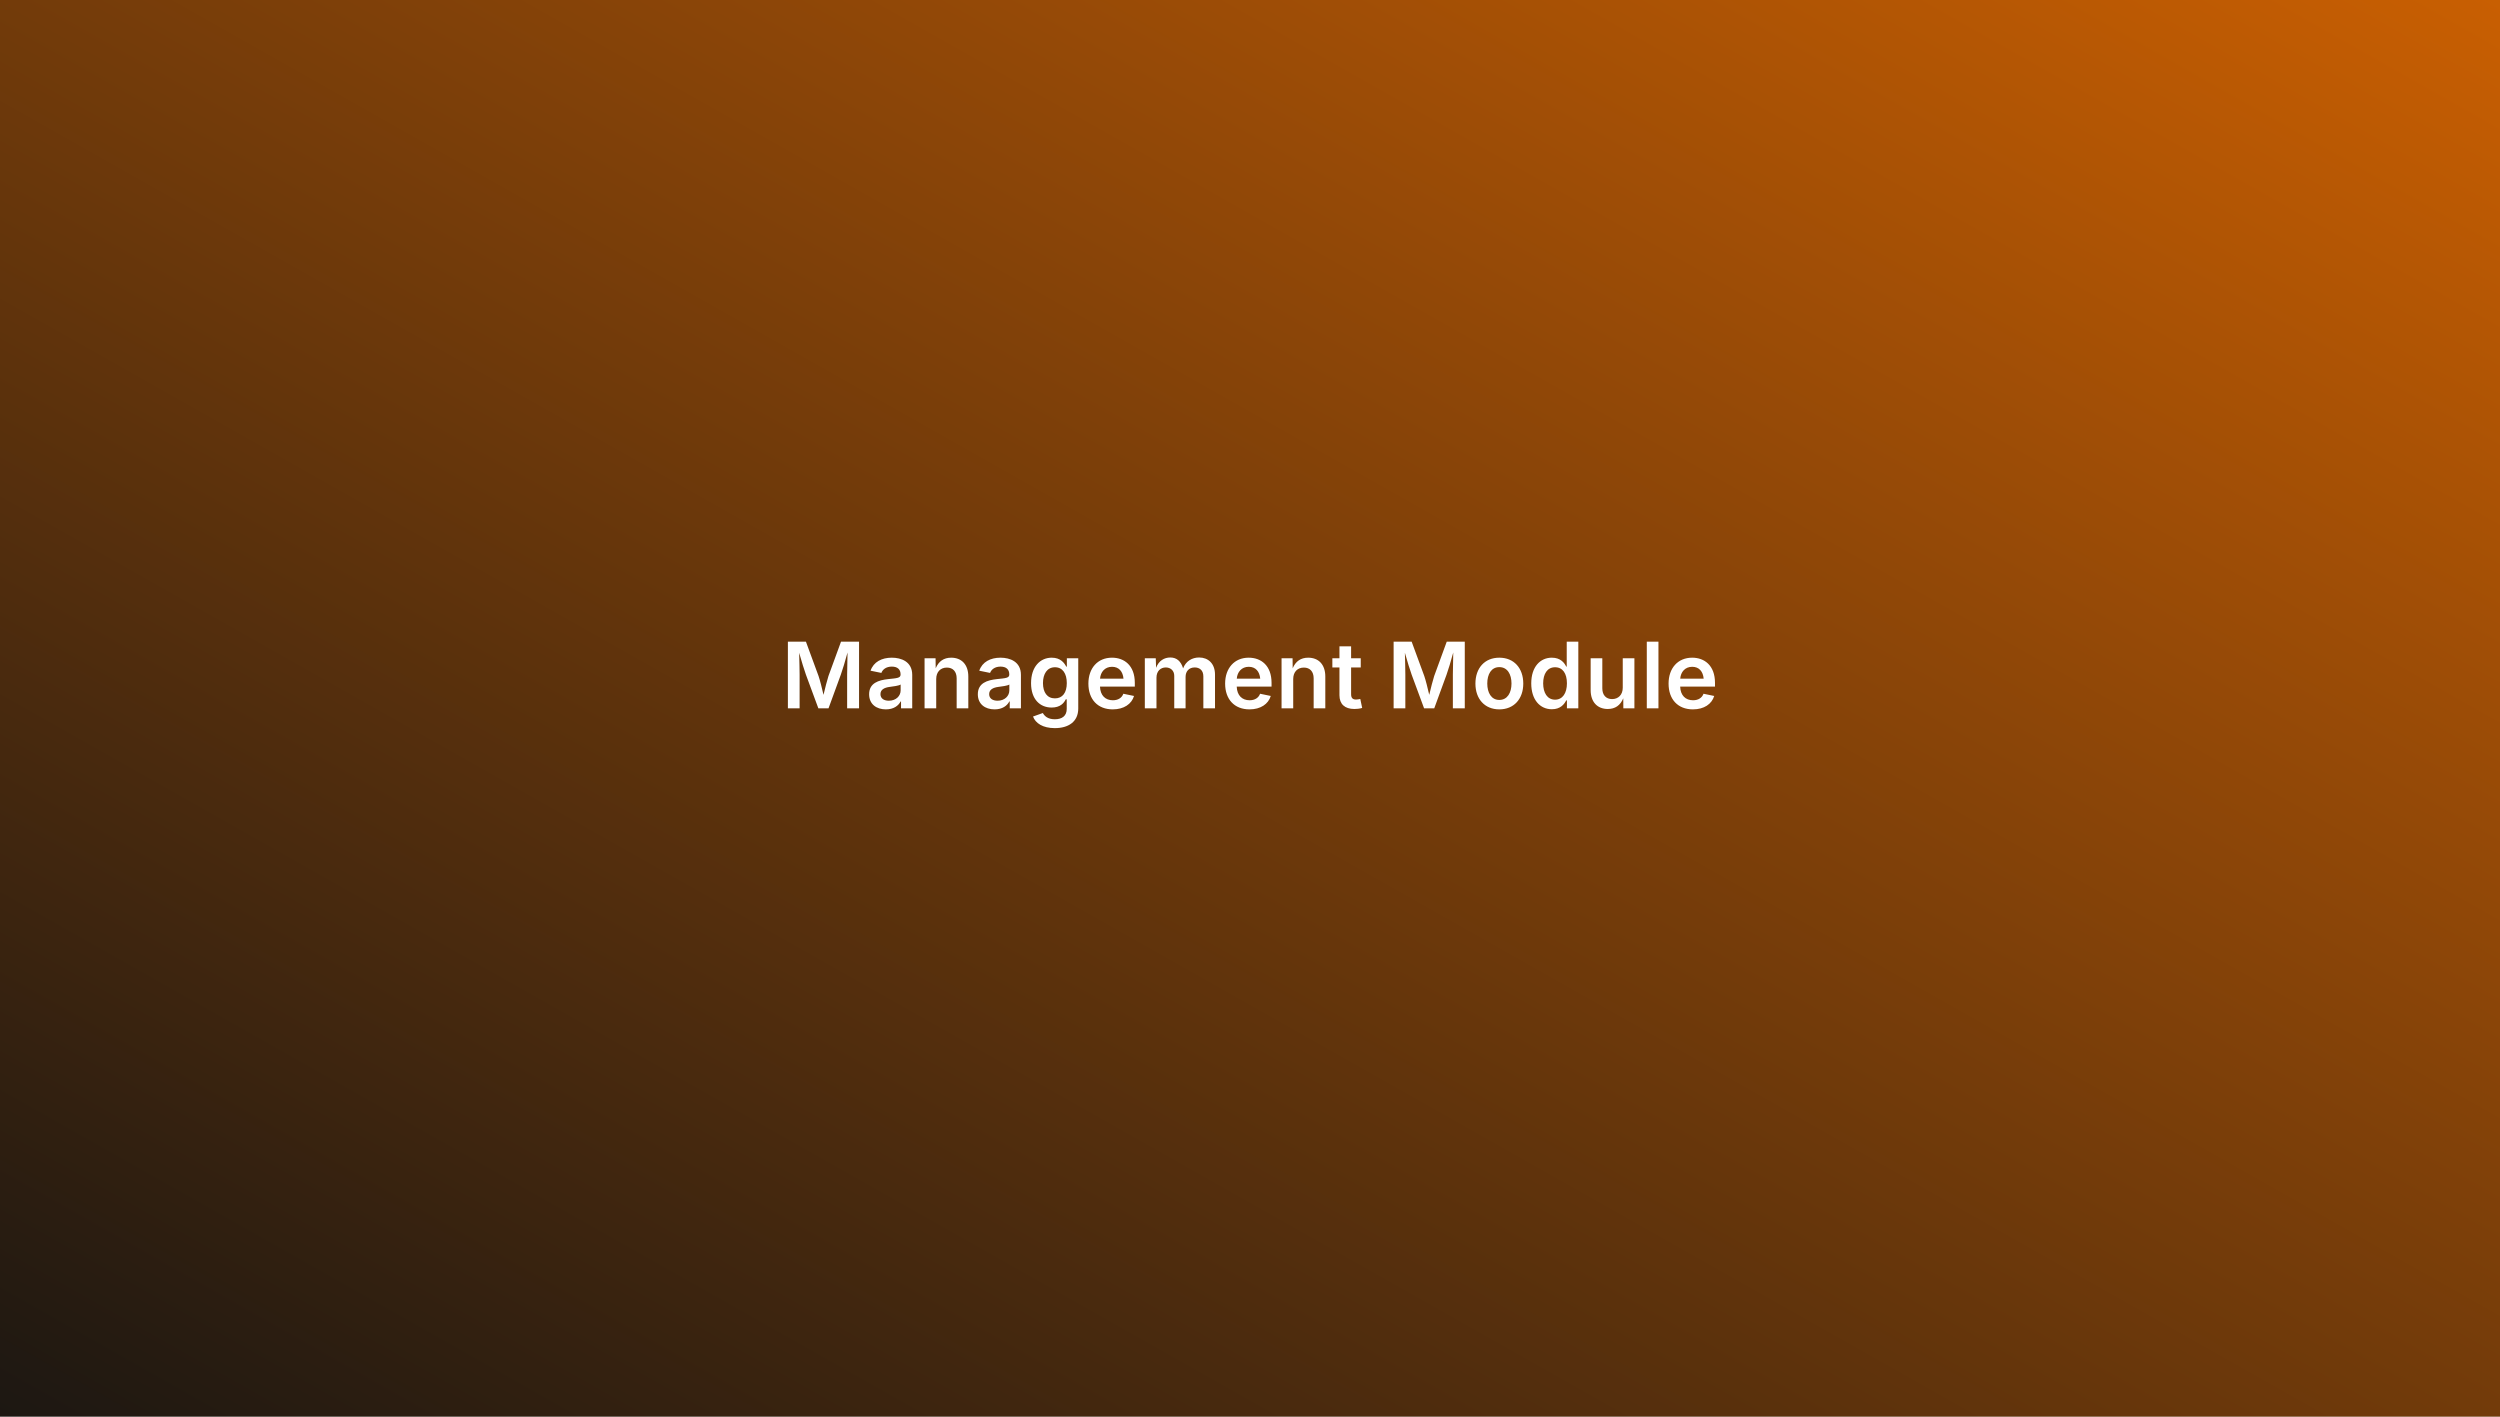
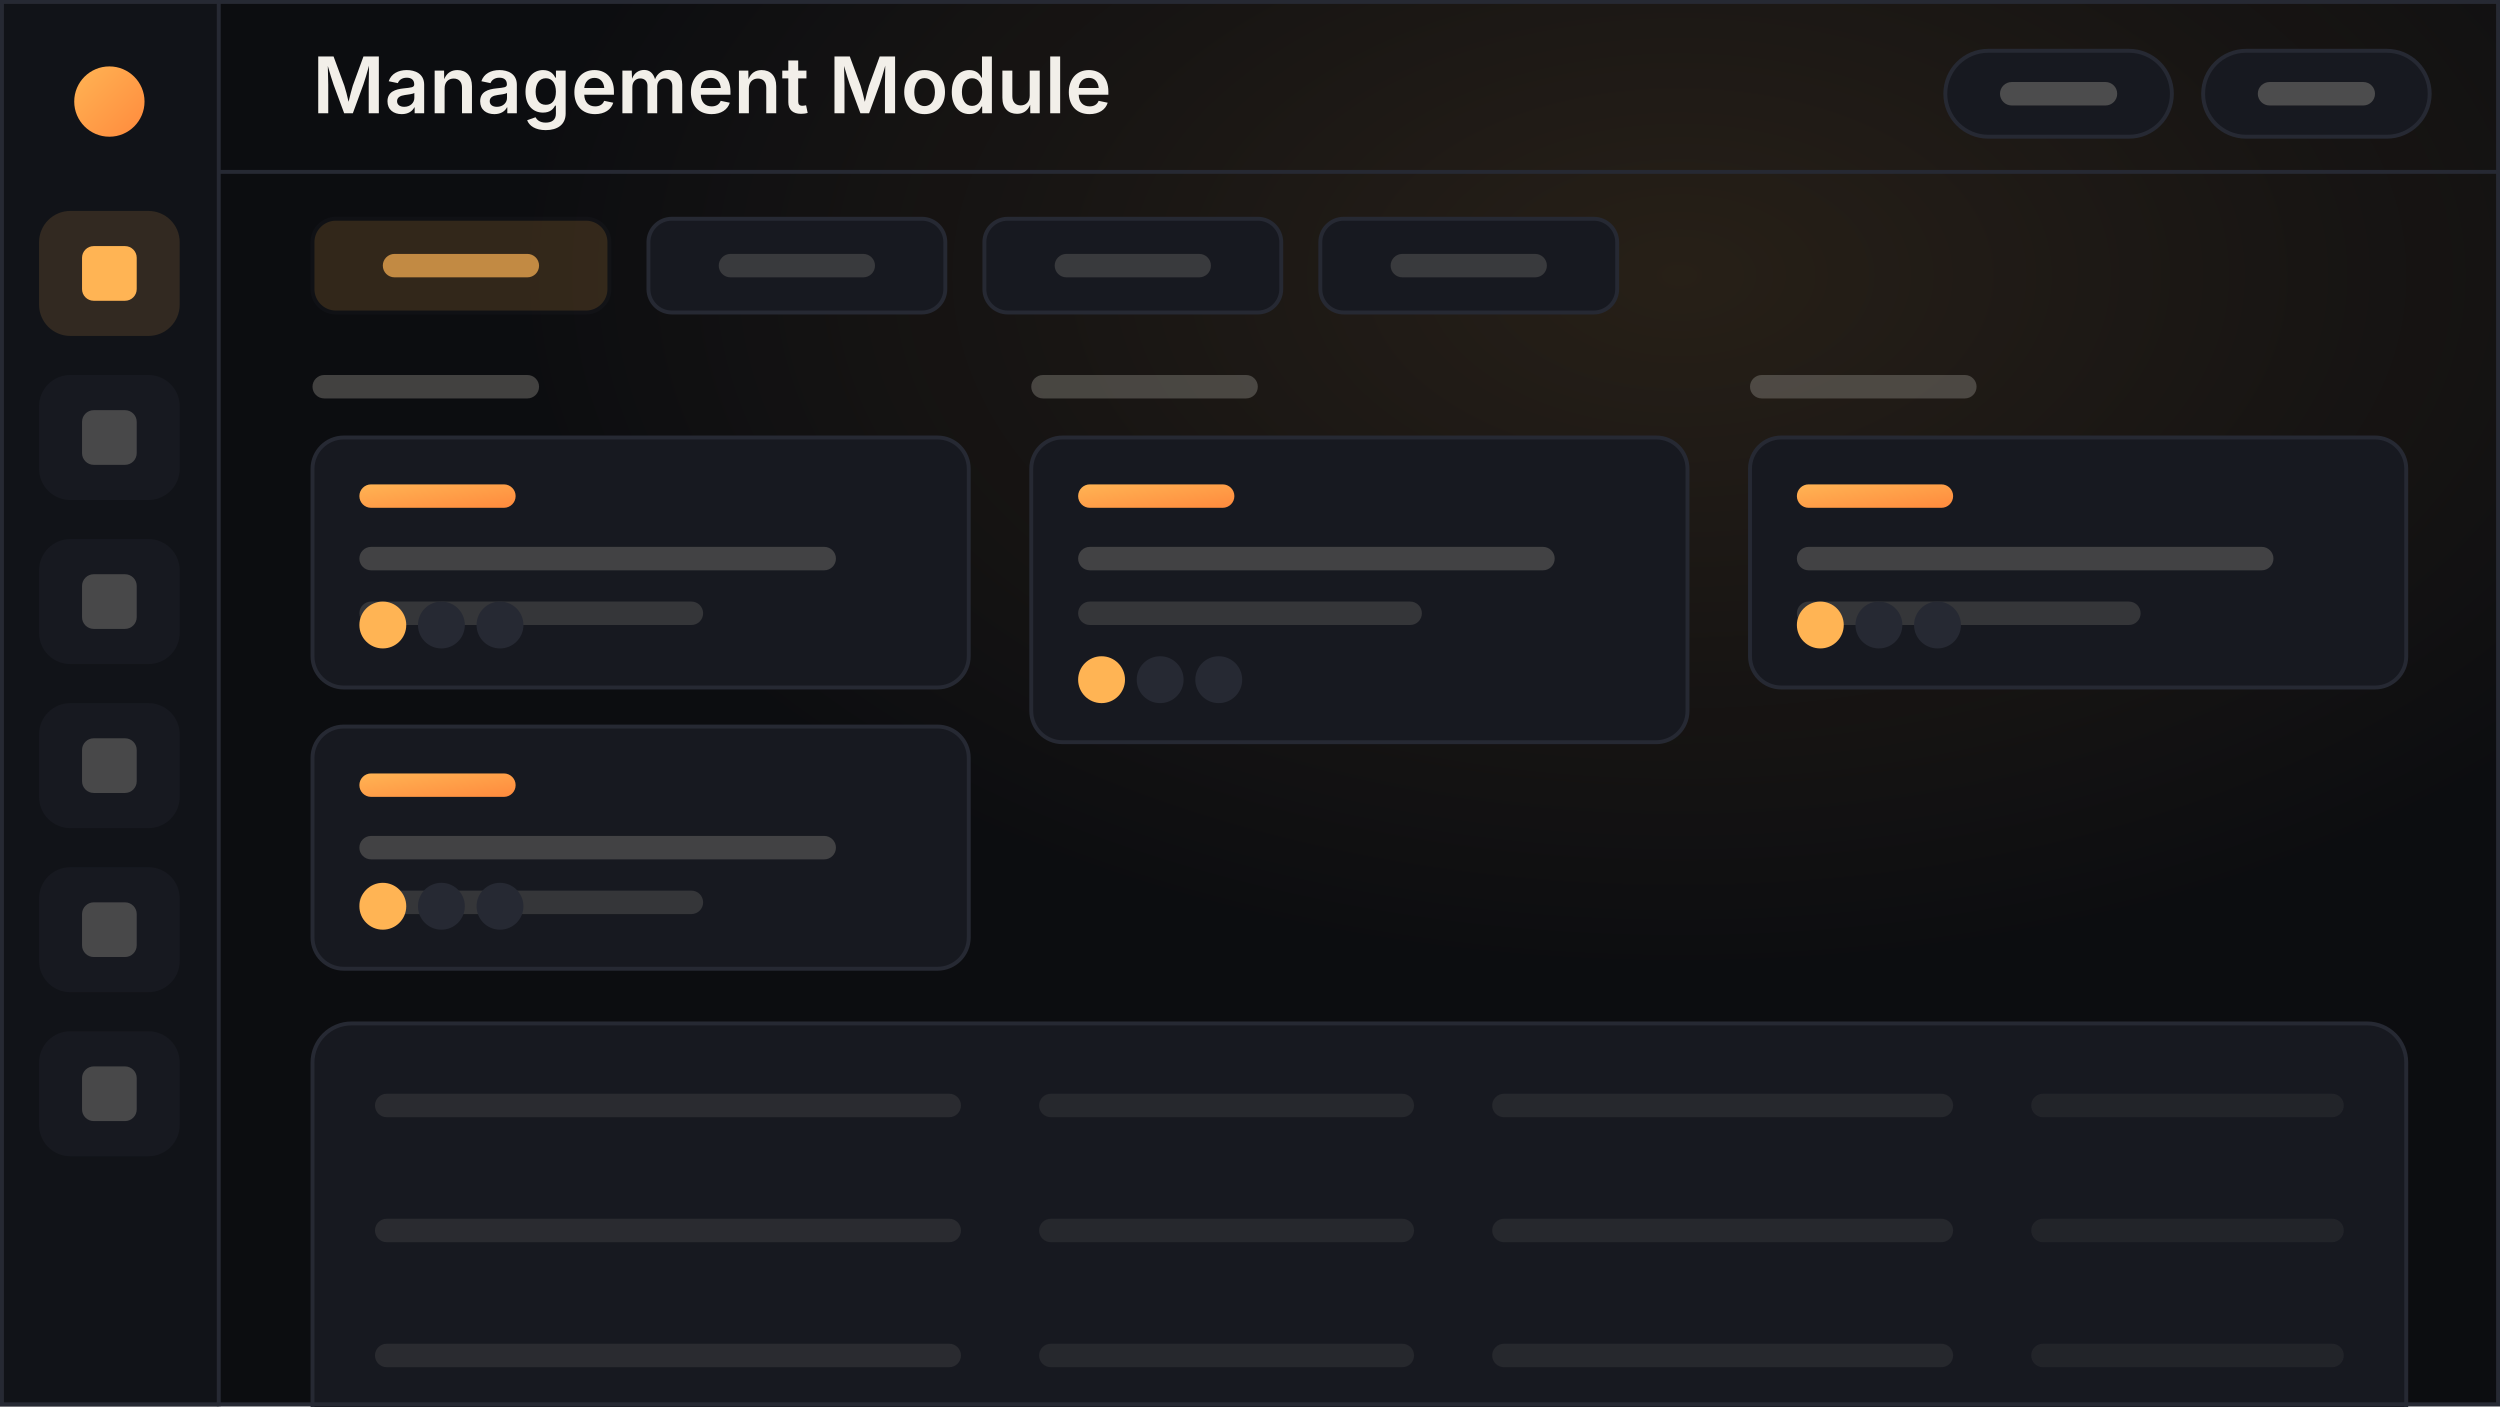
- <svg xmlns="http://www.w3.org/2000/svg" width="600" height="340" viewBox="0 0 600 340">
+ <svg xmlns="http://www.w3.org/2000/svg" width="640" height="360" viewBox="0 0 640 360">
  <defs>
-     <linearGradient id="g" x1="100%" y1="0%" x2="0%" y2="100%">
-       <stop offset="0%" style="stop-color:#c95f02" />
-       <stop offset="100%" style="stop-color:#1c1712" />
+     <linearGradient id="accentGrad" x1="0%" y1="0%" x2="100%" y2="100%">
+       <stop offset="0%" stop-color="#ffb454" />
+       <stop offset="100%" stop-color="#ff8a3d" />
+     </linearGradient>
+     <radialGradient id="glow" cx="50%" cy="50%" r="50%">
+       <stop offset="0%" stop-color="#ffb454" stop-opacity="0.11" />
+       <stop offset="100%" stop-color="#ffb454" stop-opacity="0" />
+     </radialGradient>
+     <linearGradient id="areaFill" x1="0%" y1="0%" x2="0%" y2="100%">
+       <stop offset="0%" stop-color="#ffb454" stop-opacity="0.34" />
+       <stop offset="100%" stop-color="#ffb454" stop-opacity="0" />
+     </linearGradient>
+     <linearGradient id="areaFill2" x1="0%" y1="0%" x2="0%" y2="100%">
+       <stop offset="0%" stop-color="#4cc9b0" stop-opacity="0.28" />
+       <stop offset="100%" stop-color="#4cc9b0" stop-opacity="0" />
    </linearGradient>
  </defs>
-   <rect width="600" height="340" fill="url(#g)" />
-   <text x="300" y="170" text-anchor="middle" fill="white" font-family="Inter,sans-serif" font-size="22" font-weight="600">Management Module</text>
+   <rect width="640" height="360" fill="#0c0d10" />
+   <ellipse cx="430" cy="70" rx="300" ry="180" fill="url(#glow)" />
+   <rect x="0" y="0" width="56" height="360" fill="#111318" />
+   <line x1="56" y1="0" x2="56" y2="360" stroke="#262933" opacity="1" />
+   <circle cx="28" cy="26" r="9" fill="url(#accentGrad)" />
+   <rect x="10" y="54" width="36" height="32" rx="8" fill="#ffb454" opacity="0.14" />
+   <rect x="21" y="63" width="14" height="14" rx="3" fill="#ffb454" />
+   <rect x="10" y="96" width="36" height="32" rx="8" fill="#171920" />
+   <rect x="21" y="105" width="14" height="14" rx="3" fill="#82807a" opacity="0.45" />
+   <rect x="10" y="138" width="36" height="32" rx="8" fill="#171920" />
+   <rect x="21" y="147" width="14" height="14" rx="3" fill="#82807a" opacity="0.45" />
+   <rect x="10" y="180" width="36" height="32" rx="8" fill="#171920" />
+   <rect x="21" y="189" width="14" height="14" rx="3" fill="#82807a" opacity="0.45" />
+   <rect x="10" y="222" width="36" height="32" rx="8" fill="#171920" />
+   <rect x="21" y="231" width="14" height="14" rx="3" fill="#82807a" opacity="0.45" />
+   <rect x="10" y="264" width="36" height="32" rx="8" fill="#171920" />
+   <rect x="21" y="273" width="14" height="14" rx="3" fill="#82807a" opacity="0.45" />
+   <text x="80" y="29" font-family="Inter, Helvetica, Arial, sans-serif" font-size="20" font-weight="600" fill="#f2efe9" text-anchor="start">Management Module</text>
+   <rect x="498" y="13" width="58" height="22" rx="11" fill="#171920" stroke="#262933" />
+   <rect x="564" y="13" width="58" height="22" rx="11" fill="#171920" stroke="#262933" />
+   <rect x="512" y="21" width="30" height="6" rx="3" fill="#82807a" opacity="0.5" />
+   <rect x="578" y="21" width="30" height="6" rx="3" fill="#82807a" opacity="0.5" />
+   <line x1="56" y1="44" x2="640" y2="44" stroke="#262933" opacity="1" />
+   <rect x="80" y="56" width="76" height="24" rx="6" fill="#ffb454" opacity="0.16" stroke="#262933" />
+   <rect x="98" y="65" width="40" height="6" rx="3" fill="#ffb454" opacity="0.7" />
+   <rect x="166" y="56" width="76" height="24" rx="6" fill="#171920" opacity="1" stroke="#262933" />
+   <rect x="184" y="65" width="40" height="6" rx="3" fill="#82807a" opacity="0.32" />
+   <rect x="252" y="56" width="76" height="24" rx="6" fill="#171920" opacity="1" stroke="#262933" />
+   <rect x="270" y="65" width="40" height="6" rx="3" fill="#82807a" opacity="0.32" />
+   <rect x="338" y="56" width="76" height="24" rx="6" fill="#171920" opacity="1" stroke="#262933" />
+   <rect x="356" y="65" width="40" height="6" rx="3" fill="#82807a" opacity="0.32" />
+   <rect x="80" y="96" width="58" height="6" rx="3" fill="#82807a" opacity="0.45" />
+   <rect x="264" y="96" width="58" height="6" rx="3" fill="#82807a" opacity="0.45" />
+   <rect x="448" y="96" width="58" height="6" rx="3" fill="#82807a" opacity="0.45" />
+   <rect x="80" y="112" width="168" height="64" rx="8" fill="#171920" stroke="#262933" />
+   <rect x="92" y="124" width="40" height="6" rx="3" fill="url(#accentGrad)" />
+   <rect x="92" y="140" width="122" height="6" rx="3" fill="#82807a" opacity="0.4" />
+   <rect x="92" y="154" width="88" height="6" rx="3" fill="#82807a" opacity="0.28" />
+   <circle cx="98" cy="160" r="6" fill="#ffb454" />
+   <circle cx="113" cy="160" r="6" fill="#262933" />
+   <circle cx="128" cy="160" r="6" fill="#262933" />
+   <rect x="80" y="186" width="168" height="62" rx="8" fill="#171920" stroke="#262933" />
+   <rect x="92" y="198" width="40" height="6" rx="3" fill="url(#accentGrad)" />
+   <rect x="92" y="214" width="122" height="6" rx="3" fill="#82807a" opacity="0.4" />
+   <rect x="92" y="228" width="88" height="6" rx="3" fill="#82807a" opacity="0.28" />
+   <circle cx="98" cy="232" r="6" fill="#ffb454" />
+   <circle cx="113" cy="232" r="6" fill="#262933" />
+   <circle cx="128" cy="232" r="6" fill="#262933" />
+   <rect x="264" y="112" width="168" height="78" rx="8" fill="#171920" stroke="#262933" />
+   <rect x="276" y="124" width="40" height="6" rx="3" fill="url(#accentGrad)" />
+   <rect x="276" y="140" width="122" height="6" rx="3" fill="#82807a" opacity="0.4" />
+   <rect x="276" y="154" width="88" height="6" rx="3" fill="#82807a" opacity="0.28" />
+   <circle cx="282" cy="174" r="6" fill="#ffb454" />
+   <circle cx="297" cy="174" r="6" fill="#262933" />
+   <circle cx="312" cy="174" r="6" fill="#262933" />
+   <rect x="448" y="112" width="168" height="64" rx="8" fill="#171920" stroke="#262933" />
+   <rect x="460" y="124" width="40" height="6" rx="3" fill="url(#accentGrad)" />
+   <rect x="460" y="140" width="122" height="6" rx="3" fill="#82807a" opacity="0.4" />
+   <rect x="460" y="154" width="88" height="6" rx="3" fill="#82807a" opacity="0.28" />
+   <circle cx="466" cy="160" r="6" fill="#ffb454" />
+   <circle cx="481" cy="160" r="6" fill="#262933" />
+   <circle cx="496" cy="160" r="6" fill="#262933" />
+   <rect x="80" y="262" width="536" height="120" rx="10" fill="#171920" stroke="#262933" />
+   <rect x="96" y="280" width="150" height="6" rx="3" fill="#82807a" opacity="0.18" />
+   <rect x="266" y="280" width="96" height="6" rx="3" fill="#82807a" opacity="0.14" />
+   <rect x="382" y="280" width="118" height="6" rx="3" fill="#82807a" opacity="0.14" />
+   <rect x="520" y="280" width="80" height="6" rx="3" fill="#82807a" opacity="0.11" />
+   <rect x="96" y="312" width="150" height="6" rx="3" fill="#82807a" opacity="0.18" />
+   <rect x="266" y="312" width="96" height="6" rx="3" fill="#82807a" opacity="0.14" />
+   <rect x="382" y="312" width="118" height="6" rx="3" fill="#82807a" opacity="0.14" />
+   <rect x="520" y="312" width="80" height="6" rx="3" fill="#82807a" opacity="0.11" />
+   <rect x="96" y="344" width="150" height="6" rx="3" fill="#82807a" opacity="0.18" />
+   <rect x="266" y="344" width="96" height="6" rx="3" fill="#82807a" opacity="0.14" />
+   <rect x="382" y="344" width="118" height="6" rx="3" fill="#82807a" opacity="0.14" />
+   <rect x="520" y="344" width="80" height="6" rx="3" fill="#82807a" opacity="0.11" />
+   <rect x="0.5" y="0.5" width="639" height="359" rx="0" fill="none" stroke="#262933" />
</svg>
